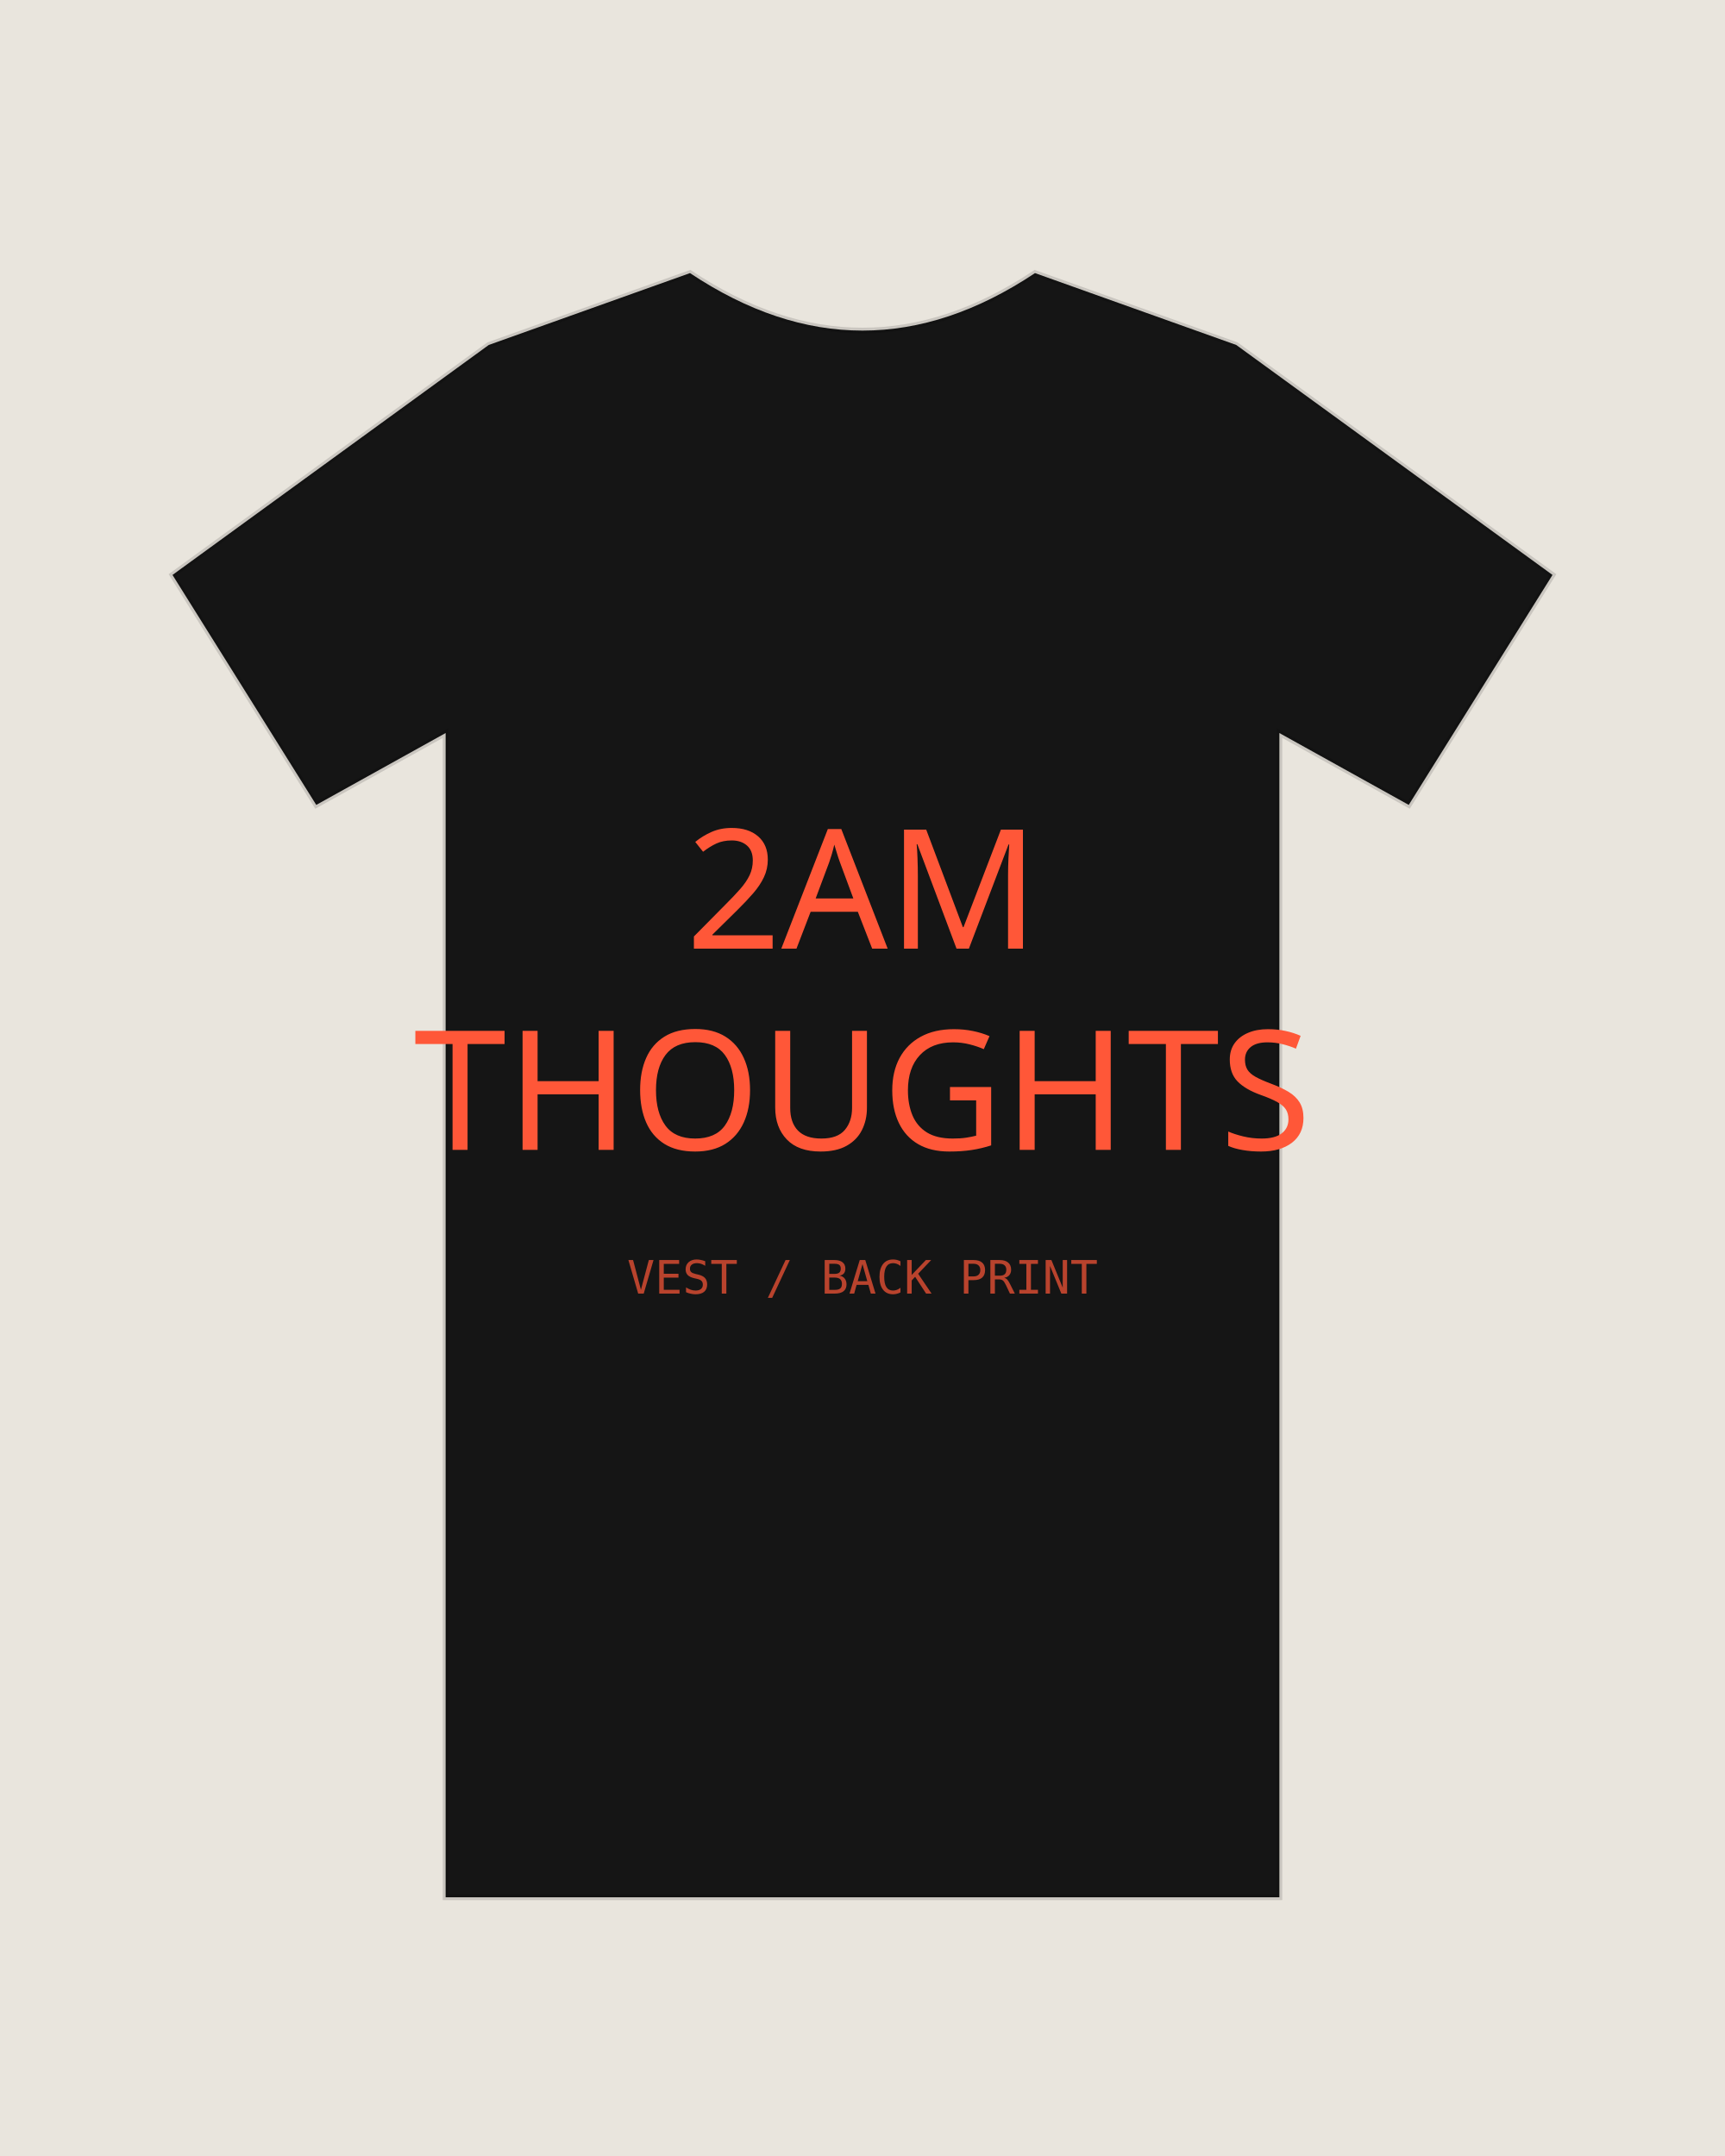
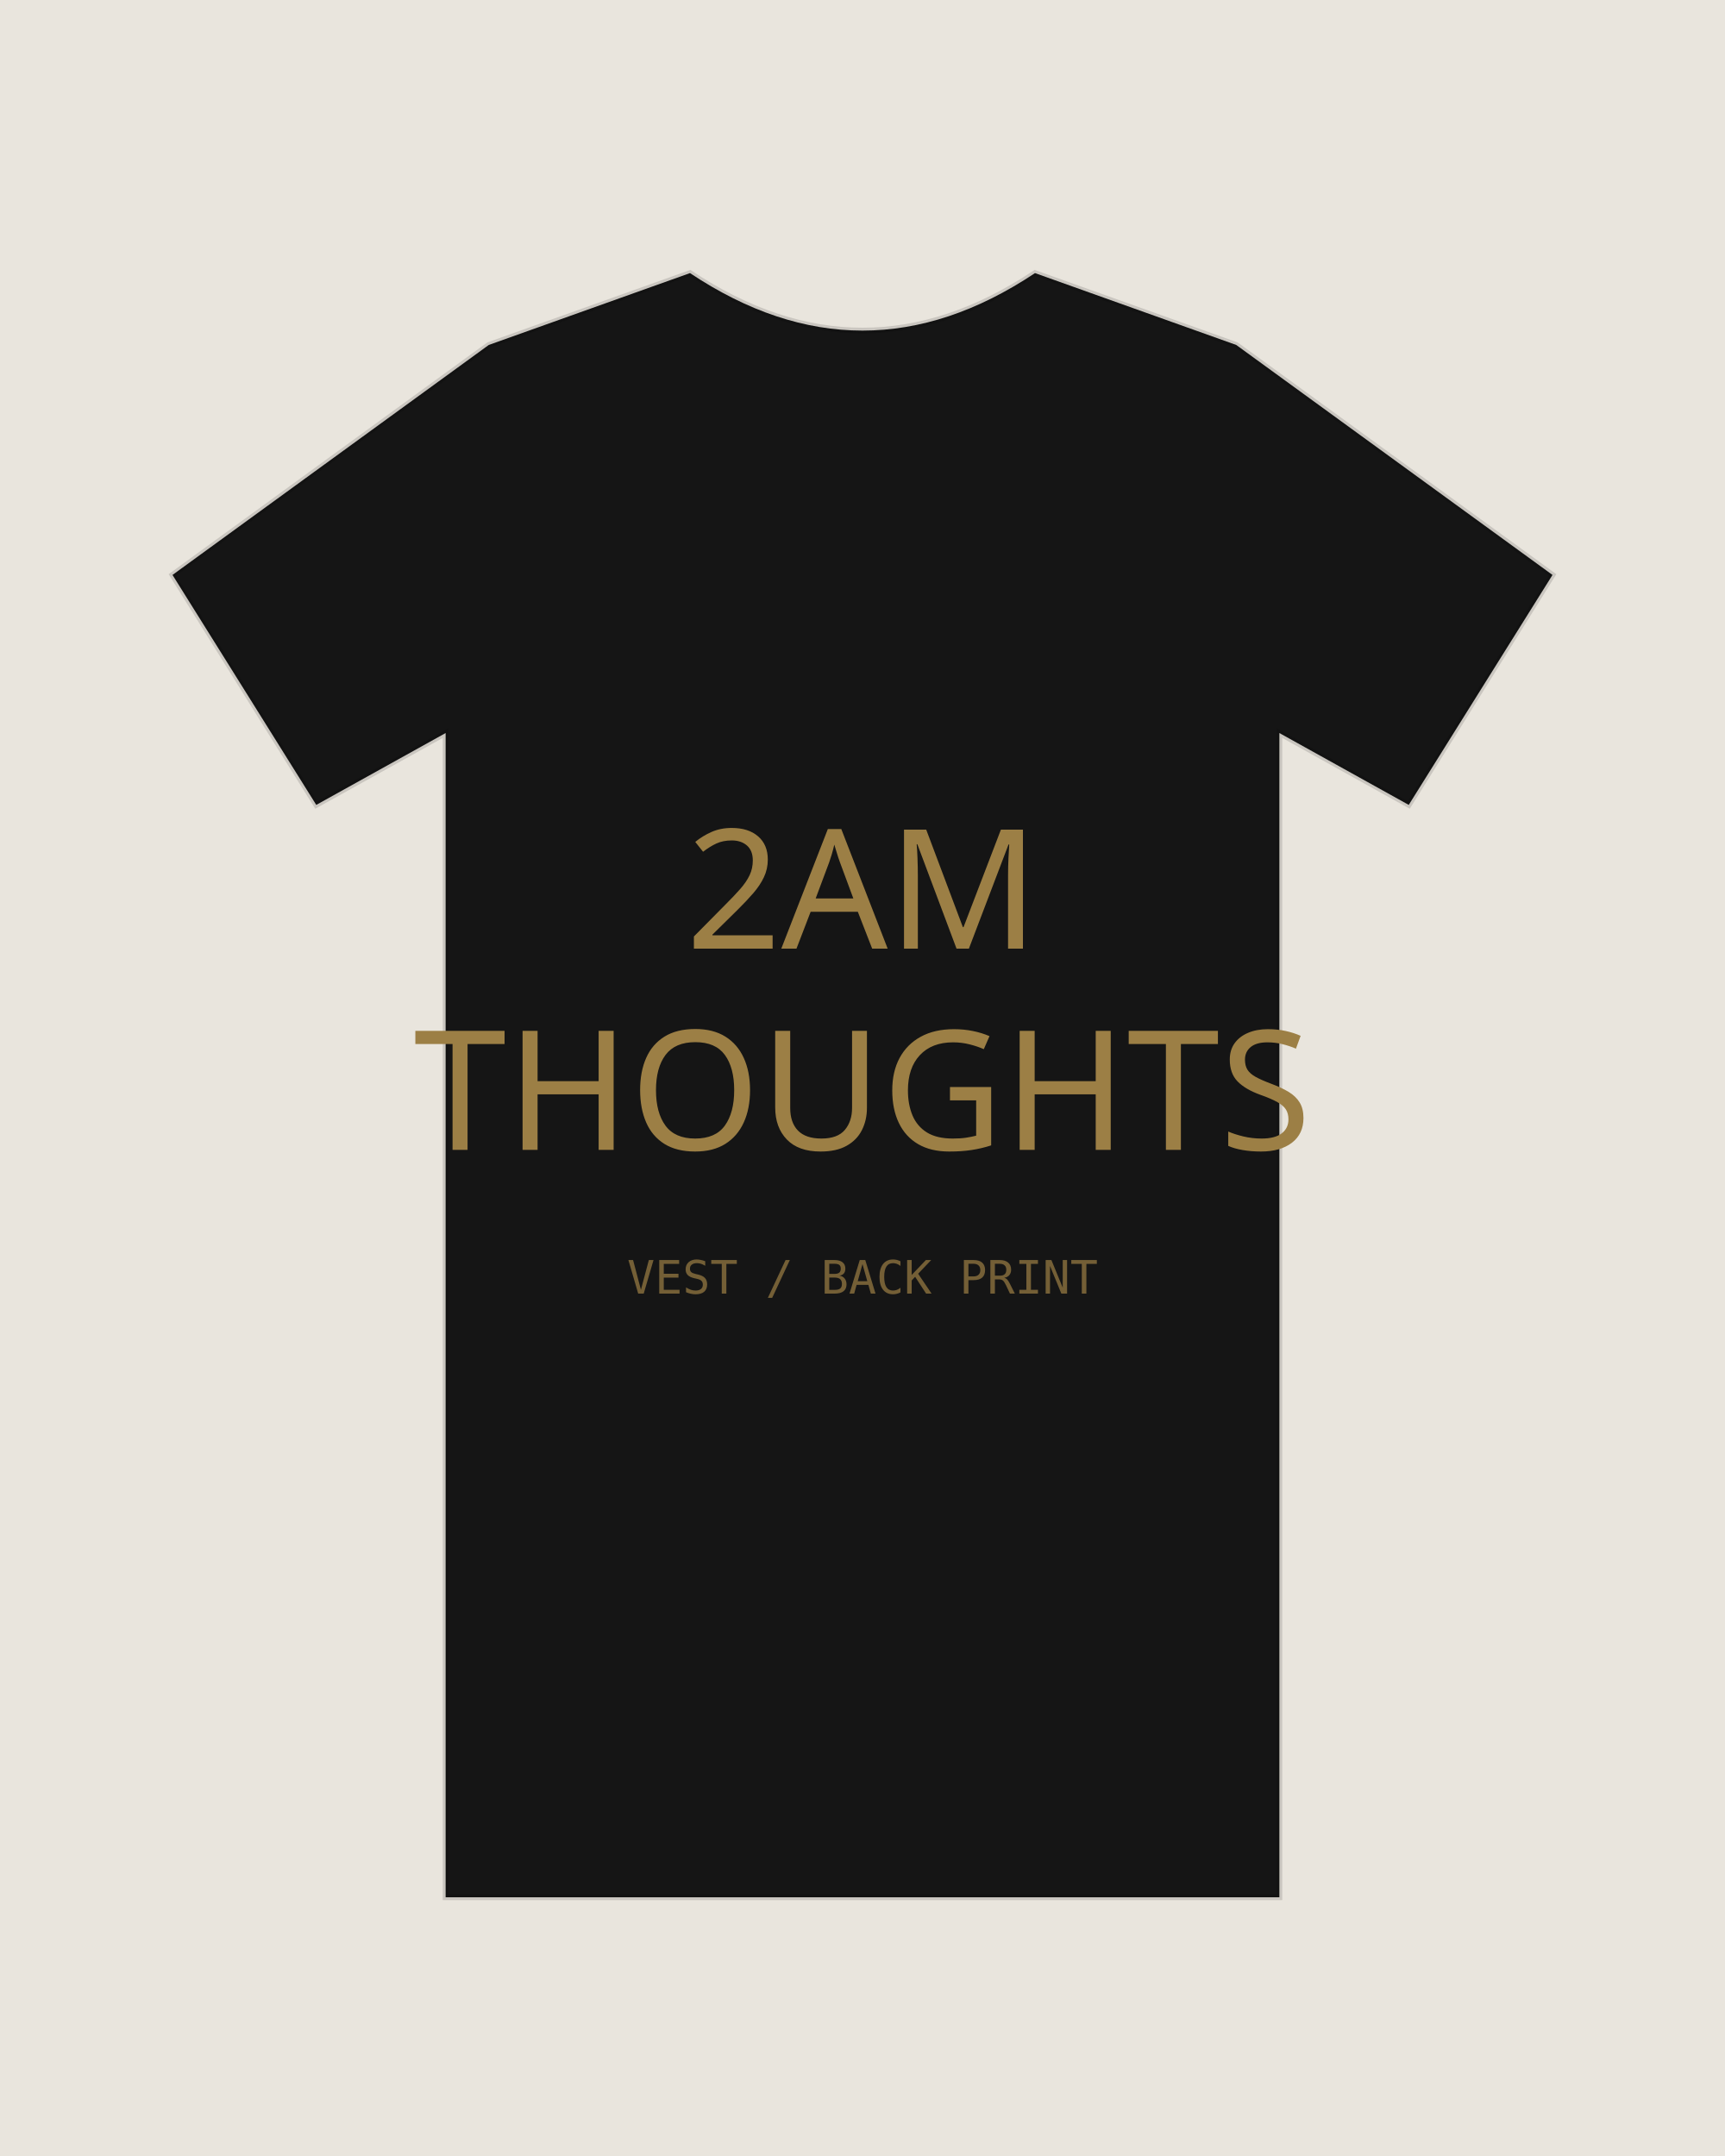
<svg xmlns="http://www.w3.org/2000/svg" viewBox="0 0 600 750">
  <rect width="600" height="750" fill="#E9E5DD" />
  <path d="M170 120 L240 95 Q300 135 360 95 L430 120 L540 200 L490 280 L445 255 L445 660 L155 660 L155 255 L110 280 L60 200 Z" fill="#151515" stroke="#00000022" stroke-width="2" />
-   <text x="300" y="330" text-anchor="middle" font-family="Impact,Arial Black,sans-serif" font-size="58" fill="#FF5738">2AM</text>
-   <text x="300" y="400" text-anchor="middle" font-family="Impact,Arial Black,sans-serif" font-size="58" fill="#FF5738">THOUGHTS</text>
-   <text x="300" y="450" text-anchor="middle" font-family="monospace" font-size="16" fill="#FF5738" opacity=".7">VEST / BACK PRINT</text>
+   <text x="300" y="330" text-anchor="middle" font-family="Impact,Arial Black,sans-serif" font-size="58" fill="#9C7F45">2AM</text>
+   <text x="300" y="400" text-anchor="middle" font-family="Impact,Arial Black,sans-serif" font-size="58" fill="#9C7F45">THOUGHTS</text>
+   <text x="300" y="450" text-anchor="middle" font-family="monospace" font-size="16" fill="#9C7F45" opacity=".7">VEST / BACK PRINT</text>
</svg>
